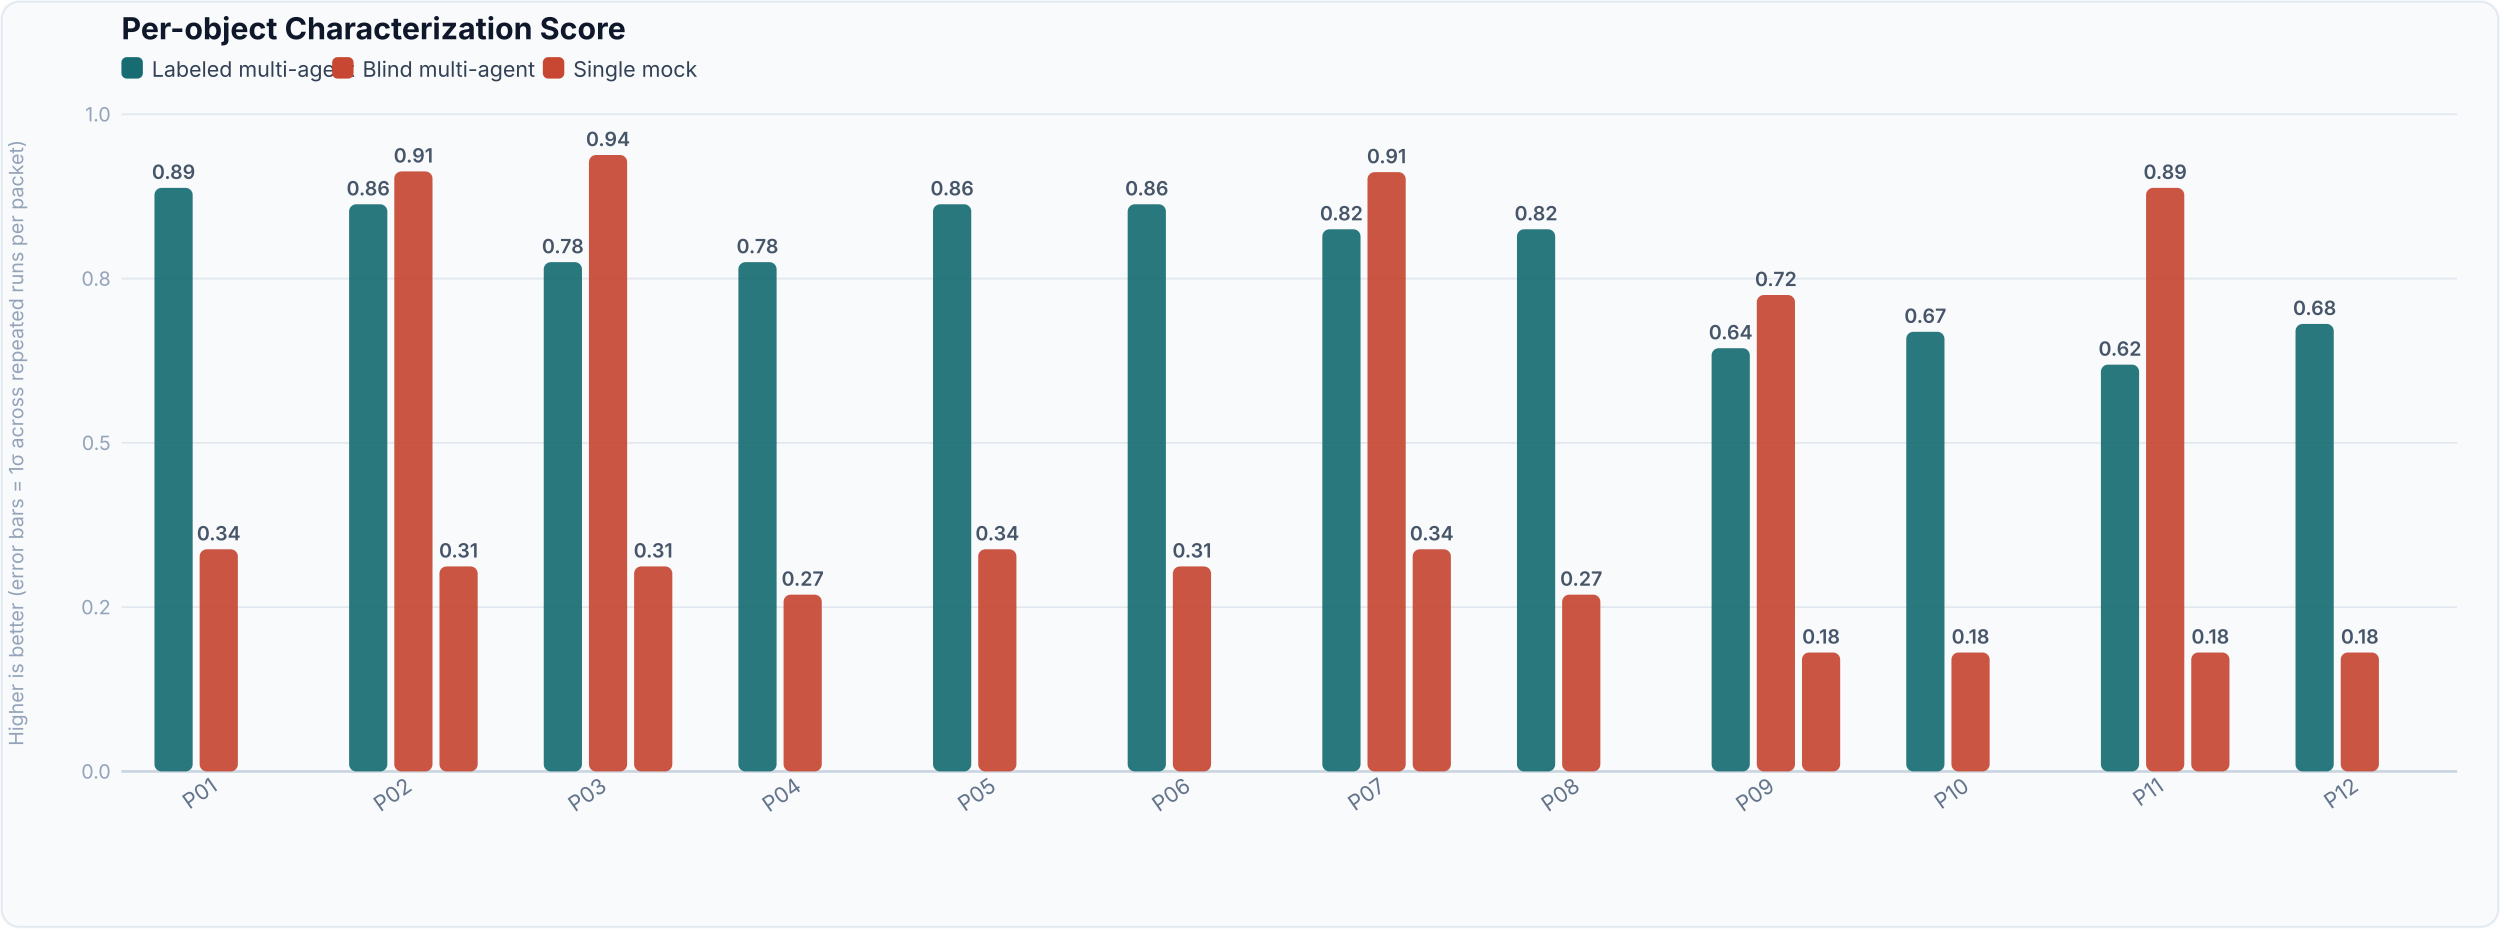
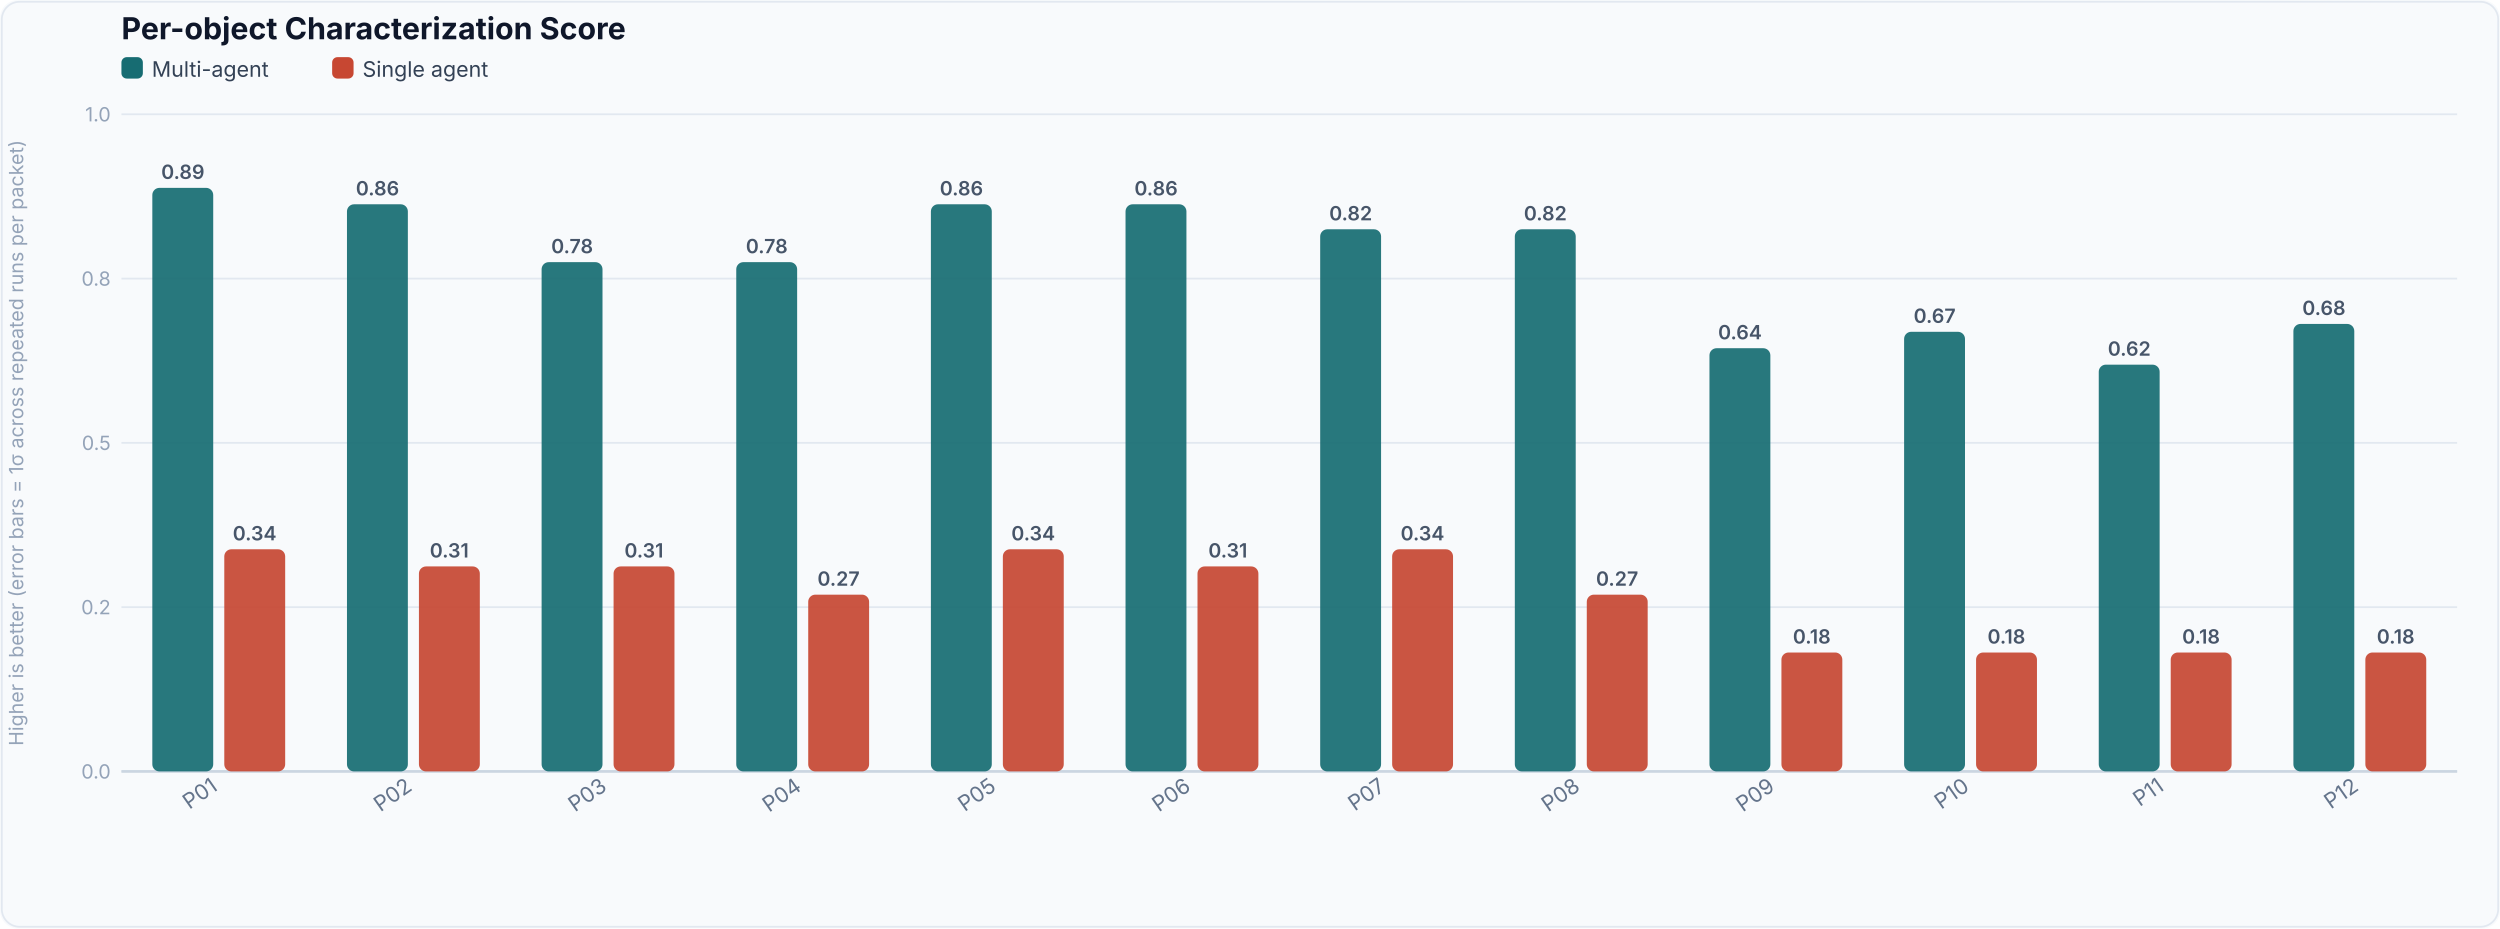
<svg xmlns="http://www.w3.org/2000/svg" viewBox="0 0 1400 520" role="img">
  <style>text{font-family:'Inter',system-ui,Arial,sans-serif;fill:#1e293b}.dim{fill:#94a3b8}.grid{stroke:#e2e8f0;stroke-width:1}.axis{stroke:#cbd5e1;stroke-width:1.5}.val{font-size:11px;font-weight:600;fill:#475569}.lbl{font-size:12px;fill:#64748b}.title{font-size:17px;font-weight:700;fill:#0f172a}.ylbl{font-size:11px;fill:#94a3b8}.leg-text{font-size:12px;fill:#334155}</style>
  <rect width="1400" height="520" fill="#f8fafc" rx="10" />
  <rect x="1" y="1" width="1398" height="518" fill="none" stroke="#e2e8f0" stroke-width="1" rx="10" />
  <text class="title" x="68" y="22">Per-object Characterization Score</text>
  <rect x="68" y="32" width="12" height="12" rx="3" fill="#176c72" />
-   <text class="leg-text" x="85" y="43">Labeled multi-agent</text>
+   <text class="leg-text" x="85" y="43">Multi-agent</text>
  <rect x="186" y="32" width="12" height="12" rx="3" fill="#c74732" />
-   <text class="leg-text" x="203" y="43">Blind multi-agent</text>
-   <rect x="304" y="32" width="12" height="12" rx="3" fill="#c74732" />
-   <text class="leg-text" x="321" y="43">Single mock</text>
+   <text class="leg-text" x="203" y="43">Single agent</text>
  <line class="grid" x1="68" y1="432.0" x2="1376" y2="432.0" />
  <text class="ylbl" x="62" y="436.0" text-anchor="end">0.0</text>
  <line class="grid" x1="68" y1="340.0" x2="1376" y2="340.0" />
  <text class="ylbl" x="62" y="344.0" text-anchor="end">0.2</text>
  <line class="grid" x1="68" y1="248.0" x2="1376" y2="248.0" />
  <text class="ylbl" x="62" y="252.0" text-anchor="end">0.5</text>
  <line class="grid" x1="68" y1="156.0" x2="1376" y2="156.0" />
  <text class="ylbl" x="62" y="160.0" text-anchor="end">0.8</text>
  <line class="grid" x1="68" y1="64.0" x2="1376" y2="64.0" />
  <text class="ylbl" x="62" y="68.0" text-anchor="end">1.0</text>
  <line class="axis" x1="68" y1="432" x2="1376" y2="432" />
-   <rect x="86.5" y="105.2" width="21.4" height="326.8" rx="4" fill="#176c72" opacity="0.92" />
-   <text class="val" x="97.2" y="100.2" text-anchor="middle">0.89</text>
-   <rect x="111.8" y="307.6" width="21.4" height="124.4" rx="4" fill="#c74732" opacity="0.92" />
-   <text class="val" x="122.5" y="302.6" text-anchor="middle">0.34</text>
+   <rect x="85.3" y="105.2" width="34.1" height="326.8" rx="4" fill="#176c72" opacity="0.92" />
+   <text class="val" x="102.4" y="100.2" text-anchor="middle">0.89</text>
+   <rect x="125.6" y="307.6" width="34.1" height="124.4" rx="4" fill="#c74732" opacity="0.92" />
+   <text class="val" x="142.6" y="302.6" text-anchor="middle">0.34</text>
  <text class="lbl" transform="translate(122.5,442) rotate(-35)" text-anchor="end">P01</text>
-   <rect x="195.5" y="114.4" width="21.4" height="317.6" rx="4" fill="#176c72" opacity="0.92" />
-   <text class="val" x="206.2" y="109.4" text-anchor="middle">0.86</text>
-   <rect x="220.8" y="96.0" width="21.4" height="336.0" rx="4" fill="#c74732" opacity="0.92" />
-   <text class="val" x="231.5" y="91.0" text-anchor="middle">0.91</text>
-   <rect x="246.1" y="317.2" width="21.4" height="114.8" rx="4" fill="#c74732" opacity="0.92" />
-   <text class="val" x="256.8" y="312.2" text-anchor="middle">0.31</text>
+   <rect x="194.3" y="114.4" width="34.1" height="317.6" rx="4" fill="#176c72" opacity="0.92" />
+   <text class="val" x="211.4" y="109.4" text-anchor="middle">0.86</text>
+   <rect x="234.6" y="317.2" width="34.1" height="114.8" rx="4" fill="#c74732" opacity="0.92" />
+   <text class="val" x="251.6" y="312.2" text-anchor="middle">0.31</text>
  <text class="lbl" transform="translate(231.5,442) rotate(-35)" text-anchor="end">P02</text>
-   <rect x="304.5" y="146.8" width="21.4" height="285.2" rx="4" fill="#176c72" opacity="0.92" />
-   <text class="val" x="315.2" y="141.8" text-anchor="middle">0.78</text>
-   <rect x="329.8" y="86.8" width="21.4" height="345.2" rx="4" fill="#c74732" opacity="0.92" />
-   <text class="val" x="340.5" y="81.8" text-anchor="middle">0.94</text>
-   <rect x="355.1" y="317.2" width="21.4" height="114.8" rx="4" fill="#c74732" opacity="0.92" />
-   <text class="val" x="365.8" y="312.2" text-anchor="middle">0.31</text>
+   <rect x="303.3" y="146.8" width="34.1" height="285.2" rx="4" fill="#176c72" opacity="0.92" />
+   <text class="val" x="320.4" y="141.8" text-anchor="middle">0.78</text>
+   <rect x="343.6" y="317.2" width="34.1" height="114.8" rx="4" fill="#c74732" opacity="0.92" />
+   <text class="val" x="360.6" y="312.2" text-anchor="middle">0.31</text>
  <text class="lbl" transform="translate(340.5,442) rotate(-35)" text-anchor="end">P03</text>
-   <rect x="413.5" y="146.8" width="21.4" height="285.2" rx="4" fill="#176c72" opacity="0.92" />
-   <text class="val" x="424.2" y="141.8" text-anchor="middle">0.78</text>
-   <rect x="438.8" y="333.0" width="21.4" height="99.0" rx="4" fill="#c74732" opacity="0.92" />
-   <text class="val" x="449.5" y="328.0" text-anchor="middle">0.27</text>
+   <rect x="412.3" y="146.8" width="34.1" height="285.2" rx="4" fill="#176c72" opacity="0.92" />
+   <text class="val" x="429.4" y="141.8" text-anchor="middle">0.78</text>
+   <rect x="452.6" y="333.0" width="34.1" height="99.0" rx="4" fill="#c74732" opacity="0.92" />
+   <text class="val" x="469.6" y="328.0" text-anchor="middle">0.27</text>
  <text class="lbl" transform="translate(449.5,442) rotate(-35)" text-anchor="end">P04</text>
-   <rect x="522.5" y="114.4" width="21.4" height="317.6" rx="4" fill="#176c72" opacity="0.92" />
-   <text class="val" x="533.2" y="109.4" text-anchor="middle">0.86</text>
-   <rect x="547.8" y="307.6" width="21.4" height="124.4" rx="4" fill="#c74732" opacity="0.92" />
-   <text class="val" x="558.5" y="302.6" text-anchor="middle">0.34</text>
+   <rect x="521.3" y="114.4" width="34.1" height="317.6" rx="4" fill="#176c72" opacity="0.92" />
+   <text class="val" x="538.4" y="109.4" text-anchor="middle">0.86</text>
+   <rect x="561.6" y="307.6" width="34.1" height="124.4" rx="4" fill="#c74732" opacity="0.92" />
+   <text class="val" x="578.6" y="302.6" text-anchor="middle">0.34</text>
  <text class="lbl" transform="translate(558.5,442) rotate(-35)" text-anchor="end">P05</text>
-   <rect x="631.5" y="114.4" width="21.4" height="317.6" rx="4" fill="#176c72" opacity="0.92" />
-   <text class="val" x="642.2" y="109.4" text-anchor="middle">0.86</text>
-   <rect x="656.8" y="317.2" width="21.4" height="114.8" rx="4" fill="#c74732" opacity="0.92" />
-   <text class="val" x="667.5" y="312.2" text-anchor="middle">0.31</text>
+   <rect x="630.3" y="114.4" width="34.1" height="317.6" rx="4" fill="#176c72" opacity="0.92" />
+   <text class="val" x="647.4" y="109.4" text-anchor="middle">0.86</text>
+   <rect x="670.6" y="317.2" width="34.1" height="114.8" rx="4" fill="#c74732" opacity="0.92" />
+   <text class="val" x="687.6" y="312.2" text-anchor="middle">0.31</text>
  <text class="lbl" transform="translate(667.5,442) rotate(-35)" text-anchor="end">P06</text>
-   <rect x="740.5" y="128.4" width="21.4" height="303.6" rx="4" fill="#176c72" opacity="0.92" />
-   <text class="val" x="751.2" y="123.4" text-anchor="middle">0.82</text>
-   <rect x="765.8" y="96.4" width="21.4" height="335.6" rx="4" fill="#c74732" opacity="0.92" />
-   <text class="val" x="776.5" y="91.4" text-anchor="middle">0.91</text>
-   <rect x="791.1" y="307.6" width="21.4" height="124.4" rx="4" fill="#c74732" opacity="0.92" />
-   <text class="val" x="801.8" y="302.6" text-anchor="middle">0.34</text>
+   <rect x="739.3" y="128.4" width="34.1" height="303.6" rx="4" fill="#176c72" opacity="0.92" />
+   <text class="val" x="756.4" y="123.4" text-anchor="middle">0.82</text>
+   <rect x="779.6" y="307.6" width="34.1" height="124.4" rx="4" fill="#c74732" opacity="0.92" />
+   <text class="val" x="796.6" y="302.6" text-anchor="middle">0.34</text>
  <text class="lbl" transform="translate(776.5,442) rotate(-35)" text-anchor="end">P07</text>
-   <rect x="849.5" y="128.4" width="21.4" height="303.6" rx="4" fill="#176c72" opacity="0.92" />
-   <text class="val" x="860.2" y="123.4" text-anchor="middle">0.82</text>
-   <rect x="874.8" y="333.0" width="21.4" height="99.0" rx="4" fill="#c74732" opacity="0.92" />
-   <text class="val" x="885.5" y="328.0" text-anchor="middle">0.27</text>
+   <rect x="848.3" y="128.4" width="34.1" height="303.6" rx="4" fill="#176c72" opacity="0.92" />
+   <text class="val" x="865.4" y="123.4" text-anchor="middle">0.82</text>
+   <rect x="888.6" y="333.0" width="34.1" height="99.0" rx="4" fill="#c74732" opacity="0.92" />
+   <text class="val" x="905.6" y="328.0" text-anchor="middle">0.27</text>
  <text class="lbl" transform="translate(885.5,442) rotate(-35)" text-anchor="end">P08</text>
-   <rect x="958.5" y="195.0" width="21.4" height="237.0" rx="4" fill="#176c72" opacity="0.92" />
-   <text class="val" x="969.2" y="190.0" text-anchor="middle">0.64</text>
-   <rect x="983.8" y="165.2" width="21.4" height="266.8" rx="4" fill="#c74732" opacity="0.92" />
-   <text class="val" x="994.5" y="160.2" text-anchor="middle">0.72</text>
-   <rect x="1009.1" y="365.4" width="21.4" height="66.6" rx="4" fill="#c74732" opacity="0.92" />
-   <text class="val" x="1019.8" y="360.4" text-anchor="middle">0.18</text>
+   <rect x="957.3" y="195.0" width="34.1" height="237.0" rx="4" fill="#176c72" opacity="0.92" />
+   <text class="val" x="974.4" y="190.0" text-anchor="middle">0.64</text>
+   <rect x="997.6" y="365.4" width="34.1" height="66.6" rx="4" fill="#c74732" opacity="0.92" />
+   <text class="val" x="1014.6" y="360.4" text-anchor="middle">0.18</text>
  <text class="lbl" transform="translate(994.5,442) rotate(-35)" text-anchor="end">P09</text>
-   <rect x="1067.5" y="185.8" width="21.4" height="246.2" rx="4" fill="#176c72" opacity="0.92" />
-   <text class="val" x="1078.2" y="180.8" text-anchor="middle">0.67</text>
-   <rect x="1092.8" y="365.4" width="21.4" height="66.6" rx="4" fill="#c74732" opacity="0.92" />
-   <text class="val" x="1103.5" y="360.4" text-anchor="middle">0.18</text>
+   <rect x="1066.3" y="185.8" width="34.1" height="246.2" rx="4" fill="#176c72" opacity="0.92" />
+   <text class="val" x="1083.4" y="180.8" text-anchor="middle">0.67</text>
+   <rect x="1106.6" y="365.4" width="34.1" height="66.6" rx="4" fill="#c74732" opacity="0.92" />
+   <text class="val" x="1123.6" y="360.4" text-anchor="middle">0.18</text>
  <text class="lbl" transform="translate(1103.5,442) rotate(-35)" text-anchor="end">P10</text>
-   <rect x="1176.5" y="204.2" width="21.4" height="227.8" rx="4" fill="#176c72" opacity="0.92" />
-   <text class="val" x="1187.2" y="199.2" text-anchor="middle">0.62</text>
-   <rect x="1201.8" y="105.2" width="21.4" height="326.8" rx="4" fill="#c74732" opacity="0.92" />
-   <text class="val" x="1212.5" y="100.2" text-anchor="middle">0.89</text>
-   <rect x="1227.1" y="365.4" width="21.4" height="66.6" rx="4" fill="#c74732" opacity="0.92" />
-   <text class="val" x="1237.8" y="360.4" text-anchor="middle">0.18</text>
+   <rect x="1175.3" y="204.2" width="34.1" height="227.8" rx="4" fill="#176c72" opacity="0.92" />
+   <text class="val" x="1192.4" y="199.2" text-anchor="middle">0.62</text>
+   <rect x="1215.6" y="365.4" width="34.1" height="66.6" rx="4" fill="#c74732" opacity="0.92" />
+   <text class="val" x="1232.6" y="360.4" text-anchor="middle">0.18</text>
  <text class="lbl" transform="translate(1212.5,442) rotate(-35)" text-anchor="end">P11</text>
-   <rect x="1285.5" y="181.4" width="21.4" height="250.6" rx="4" fill="#176c72" opacity="0.92" />
-   <text class="val" x="1296.2" y="176.4" text-anchor="middle">0.68</text>
-   <rect x="1310.8" y="365.4" width="21.4" height="66.6" rx="4" fill="#c74732" opacity="0.92" />
-   <text class="val" x="1321.5" y="360.4" text-anchor="middle">0.18</text>
+   <rect x="1284.3" y="181.4" width="34.1" height="250.6" rx="4" fill="#176c72" opacity="0.92" />
+   <text class="val" x="1301.4" y="176.4" text-anchor="middle">0.68</text>
+   <rect x="1324.6" y="365.4" width="34.1" height="66.6" rx="4" fill="#c74732" opacity="0.92" />
+   <text class="val" x="1341.6" y="360.4" text-anchor="middle">0.18</text>
  <text class="lbl" transform="translate(1321.5,442) rotate(-35)" text-anchor="end">P12</text>
  <text class="ylbl" transform="translate(13,248.0) rotate(-90)" text-anchor="middle">Higher is better  (error bars = 1σ across repeated runs per packet)</text>
</svg>
